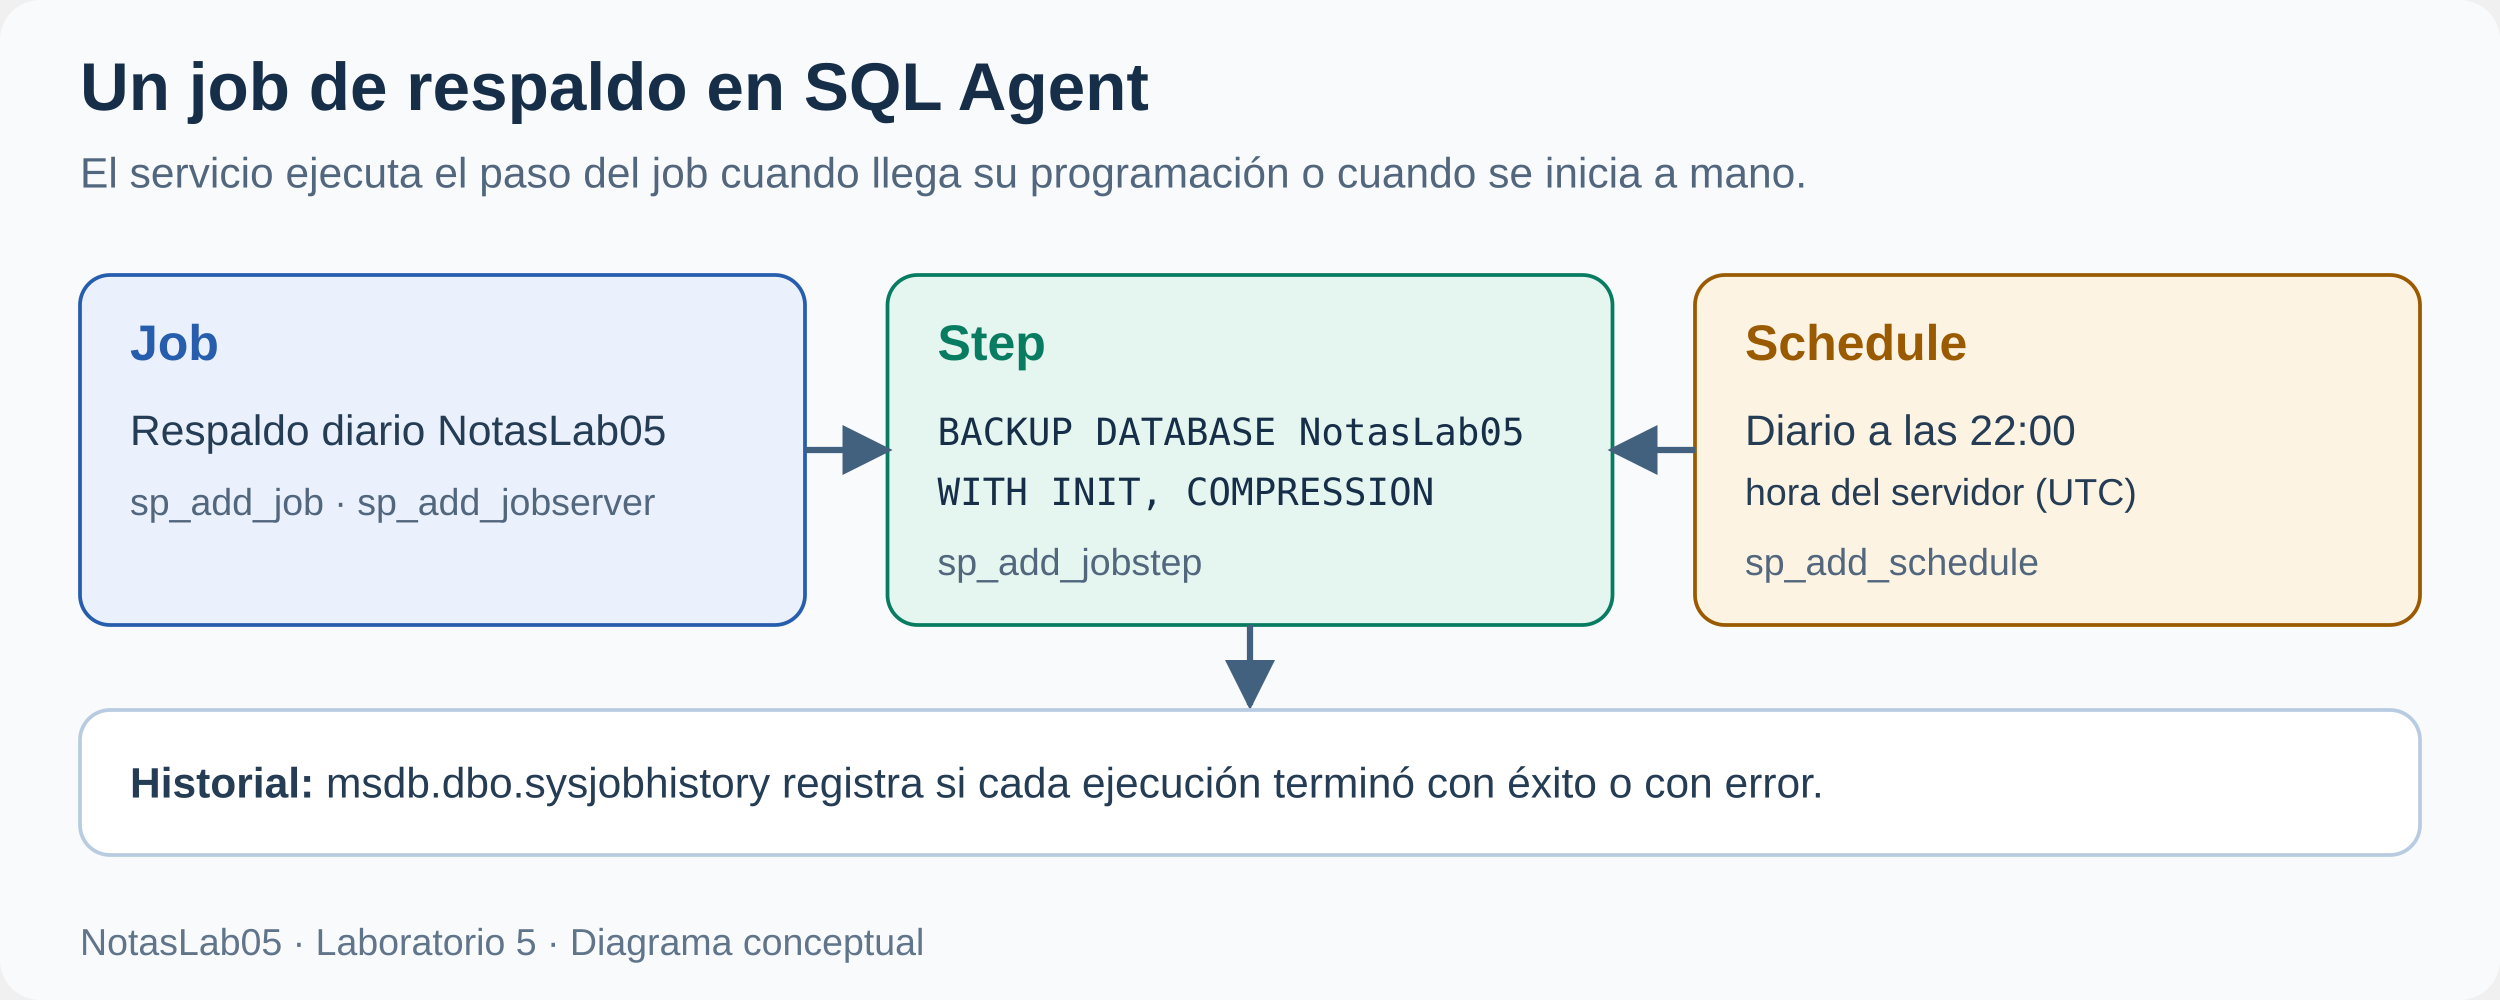
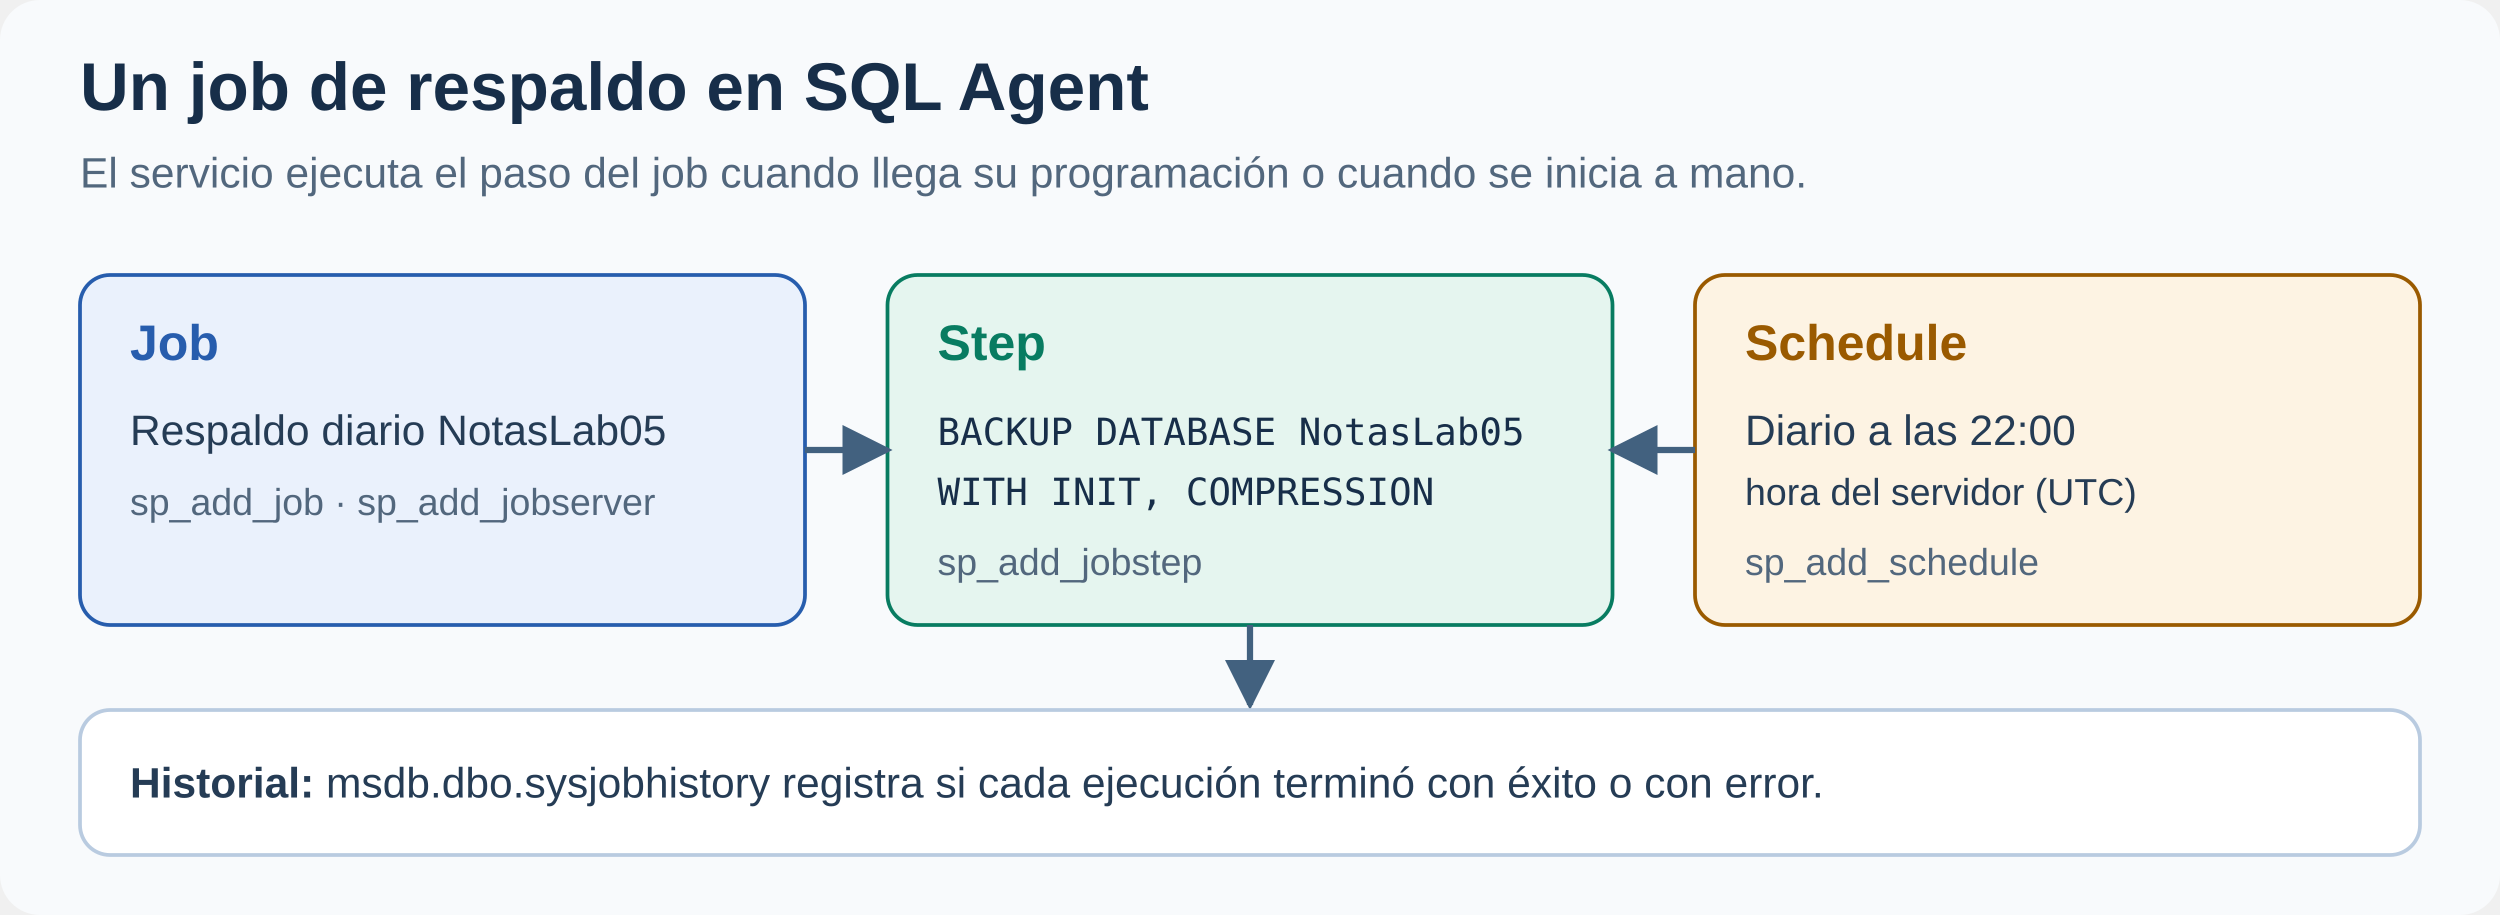
- <svg xmlns="http://www.w3.org/2000/svg" viewBox="0 0 1000 400" role="img" aria-labelledby="title desc">
+ <svg xmlns="http://www.w3.org/2000/svg" viewBox="0 0 1000 366" role="img" aria-labelledby="title desc">
  <defs>
    <marker id="a" viewBox="0 0 10 10" refX="9" refY="5" markerWidth="8" markerHeight="8" orient="auto-start-reverse">
      <path d="M 0 0 L 10 5 L 0 10 Z" fill="#42617f" />
    </marker>
  </defs>
-   <rect width="1000" height="400" rx="16" fill="#f8fafc" />
+   <rect width="1000" height="366" rx="16" fill="#f8fafc" />
  <g font-family="Segoe UI,Arial,sans-serif">
    <text x="32" y="44" font-size="27" fill="#172e49" font-weight="700">Un job de respaldo en SQL Agent</text>
    <text x="32" y="75" font-size="17" fill="#52677d" font-weight="400">El servicio ejecuta el paso del job cuando llega su programación o cuando se inicia a mano.</text>
    <rect x="32" y="110" width="290" height="140" rx="12" fill="#eaf1fc" stroke="#275dad" stroke-width="1.5" />
    <text x="52" y="144" font-size="20" fill="#275dad" font-weight="650">Job</text>
    <text x="52" y="178" font-size="17" fill="#253c55">Respaldo diario NotasLab05</text>
    <text x="52" y="206" font-size="15" fill="#52677d">sp_add_job · sp_add_jobserver</text>
    <rect x="355" y="110" width="290" height="140" rx="12" fill="#e5f5ef" stroke="#087c61" stroke-width="1.5" />
    <text x="375" y="144" font-size="20" fill="#087c61" font-weight="650">Step</text>
    <text x="375" y="178" font-size="15" fill="#172e49" font-family="Consolas,Cascadia Mono,monospace">BACKUP DATABASE NotasLab05</text>
    <text x="375" y="202" font-size="15" fill="#172e49" font-family="Consolas,Cascadia Mono,monospace">WITH INIT, COMPRESSION</text>
    <text x="375" y="230" font-size="15" fill="#52677d">sp_add_jobstep</text>
    <rect x="678" y="110" width="290" height="140" rx="12" fill="#fdf3e3" stroke="#9a5a00" stroke-width="1.5" />
    <text x="698" y="144" font-size="20" fill="#9a5a00" font-weight="650">Schedule</text>
    <text x="698" y="178" font-size="17" fill="#253c55">Diario a las 22:00</text>
    <text x="698" y="202" font-size="15" fill="#253c55">hora del servidor (UTC)</text>
    <text x="698" y="230" font-size="15" fill="#52677d">sp_add_schedule</text>
    <path d="M 322 180 L 355 180" fill="none" stroke="#42617f" stroke-width="2.5" marker-end="url(#a)" />
    <path d="M 678 180 L 645 180" fill="none" stroke="#42617f" stroke-width="2.5" marker-end="url(#a)" />
    <path d="M 500 250 L 500 282" fill="none" stroke="#42617f" stroke-width="2.5" marker-end="url(#a)" />
    <rect x="32" y="284" width="936" height="58" rx="12" fill="#ffffff" stroke="#b9cbe0" stroke-width="1.5" />
    <text x="52" y="319" font-size="17" fill="#253c55">
      <tspan font-weight="600">Historial:</tspan> msdb.dbo.sysjobhistory registra si cada ejecución terminó con éxito o con error.</text>
-     <text x="32" y="382" font-size="15" fill="#60748a" font-weight="400">NotasLab05 · Laboratorio 5 · Diagrama conceptual</text>
  </g>
</svg>
